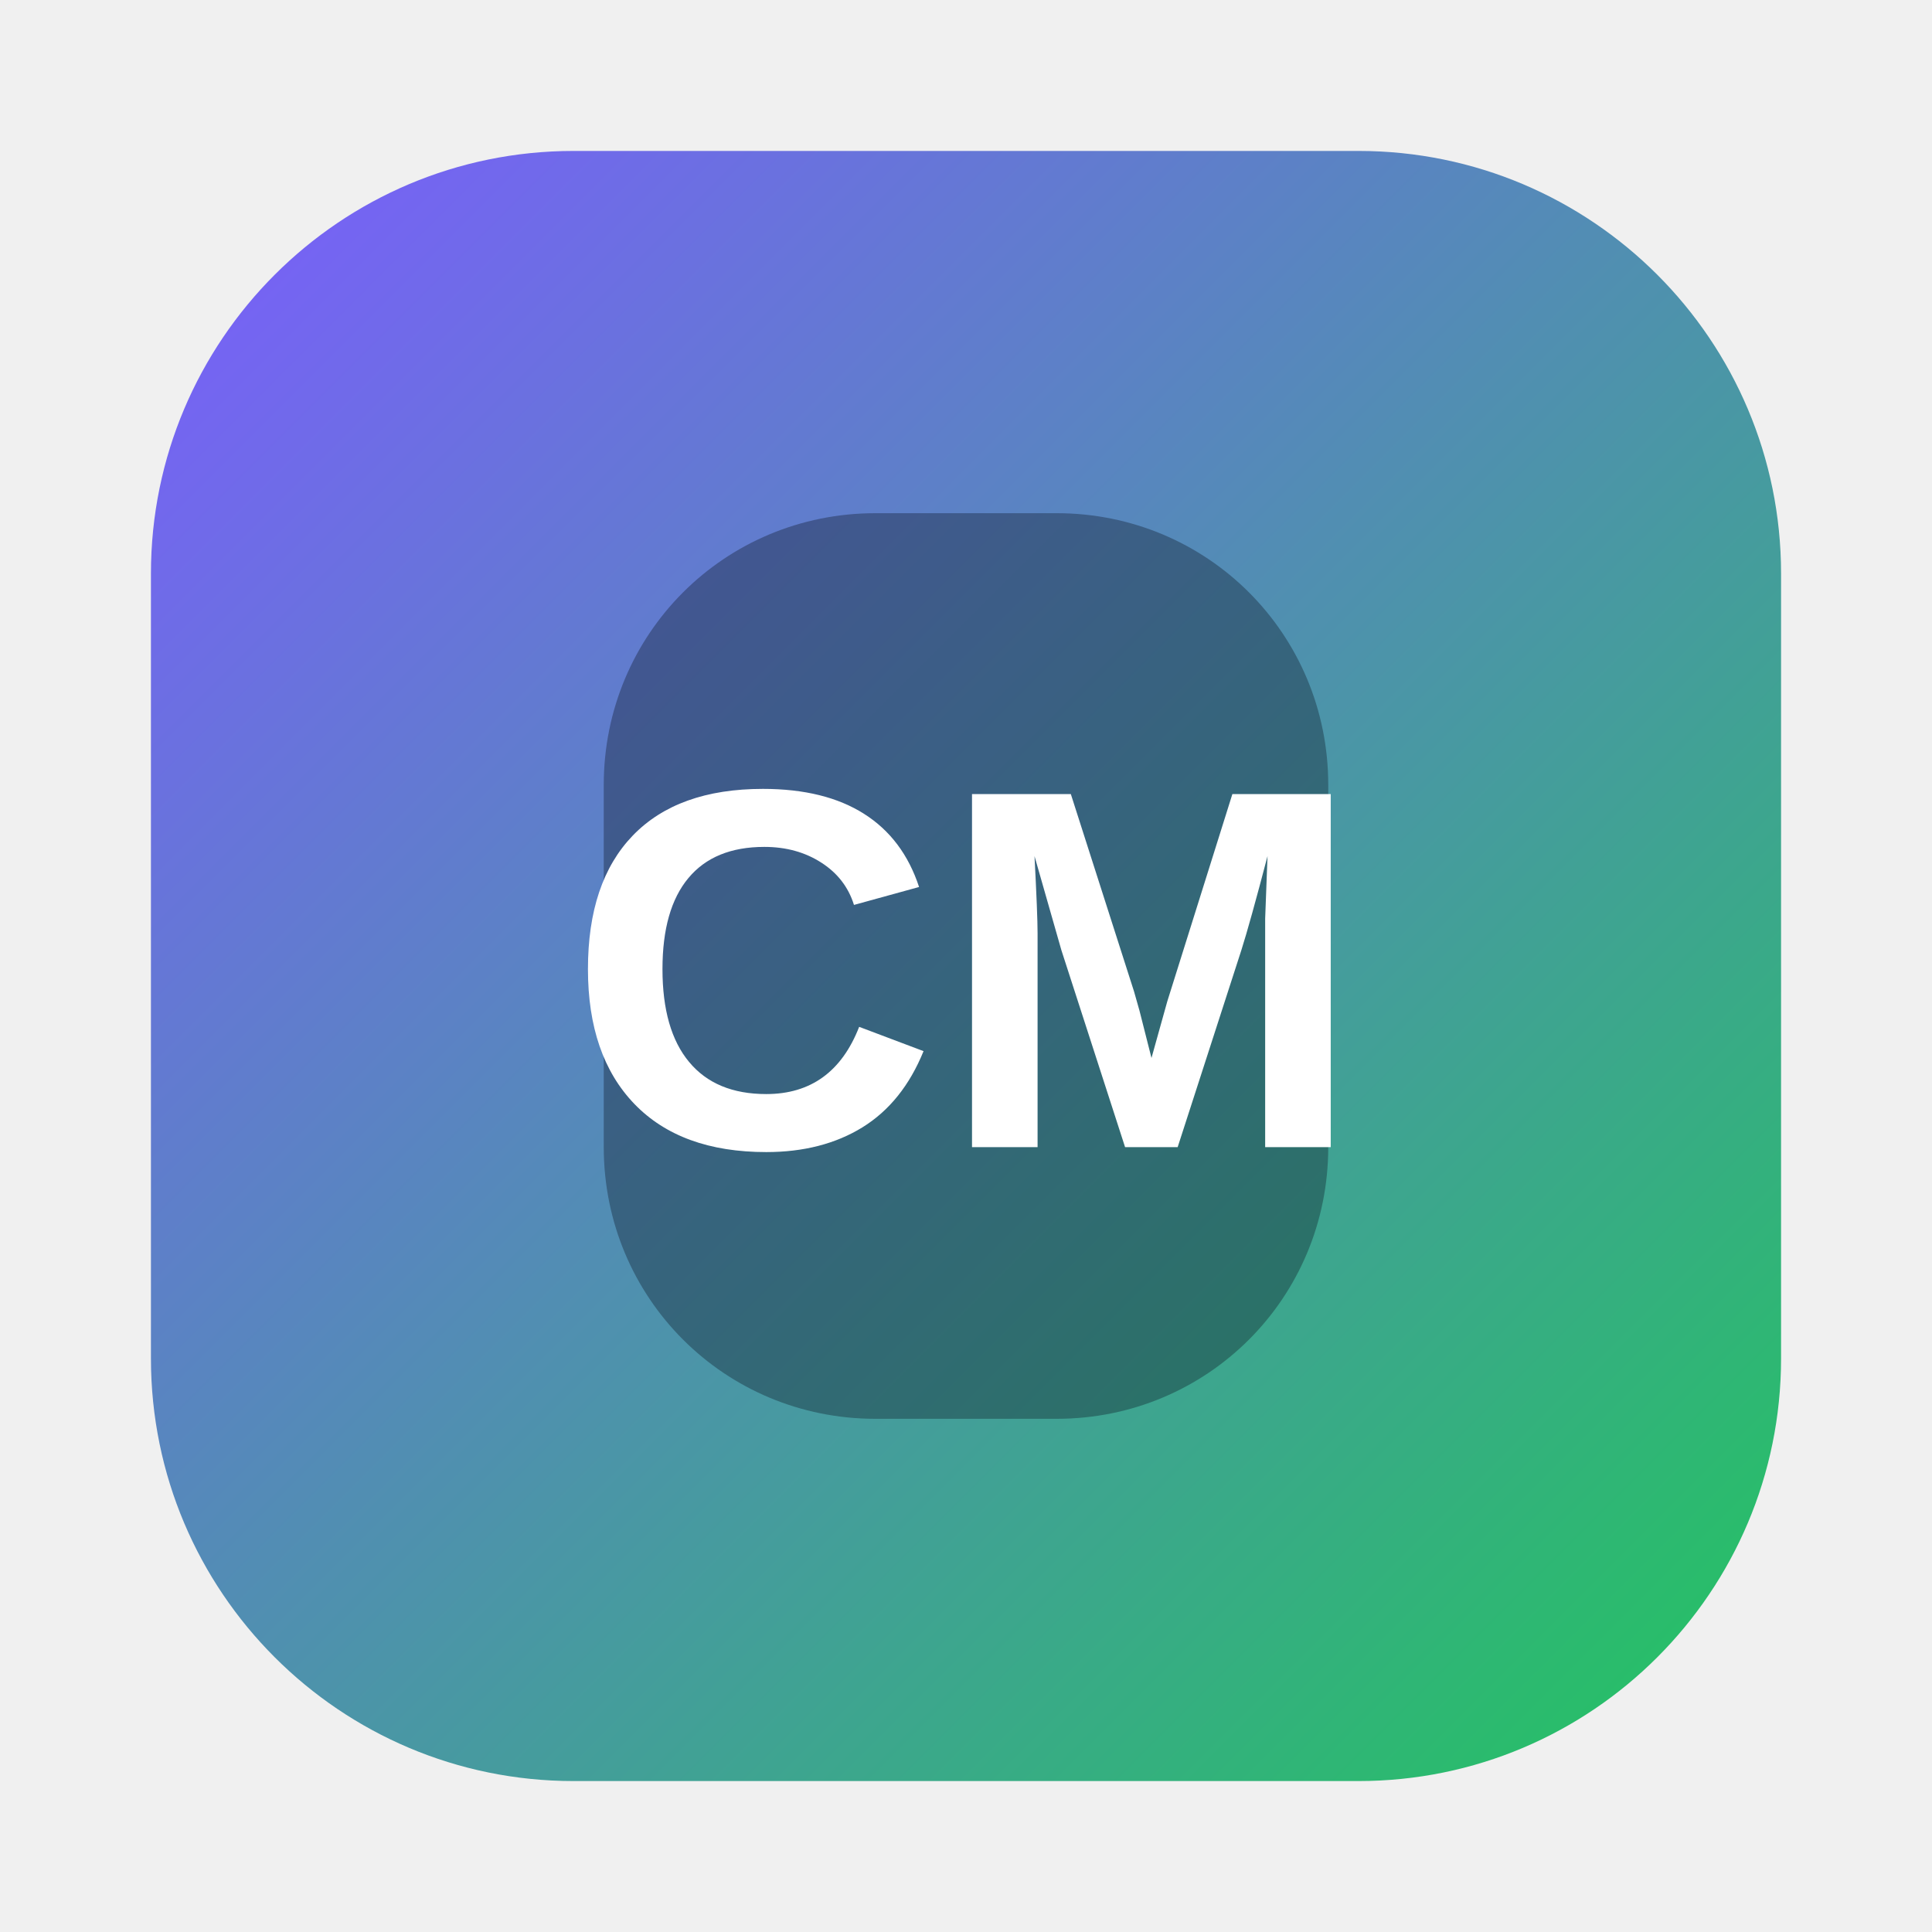
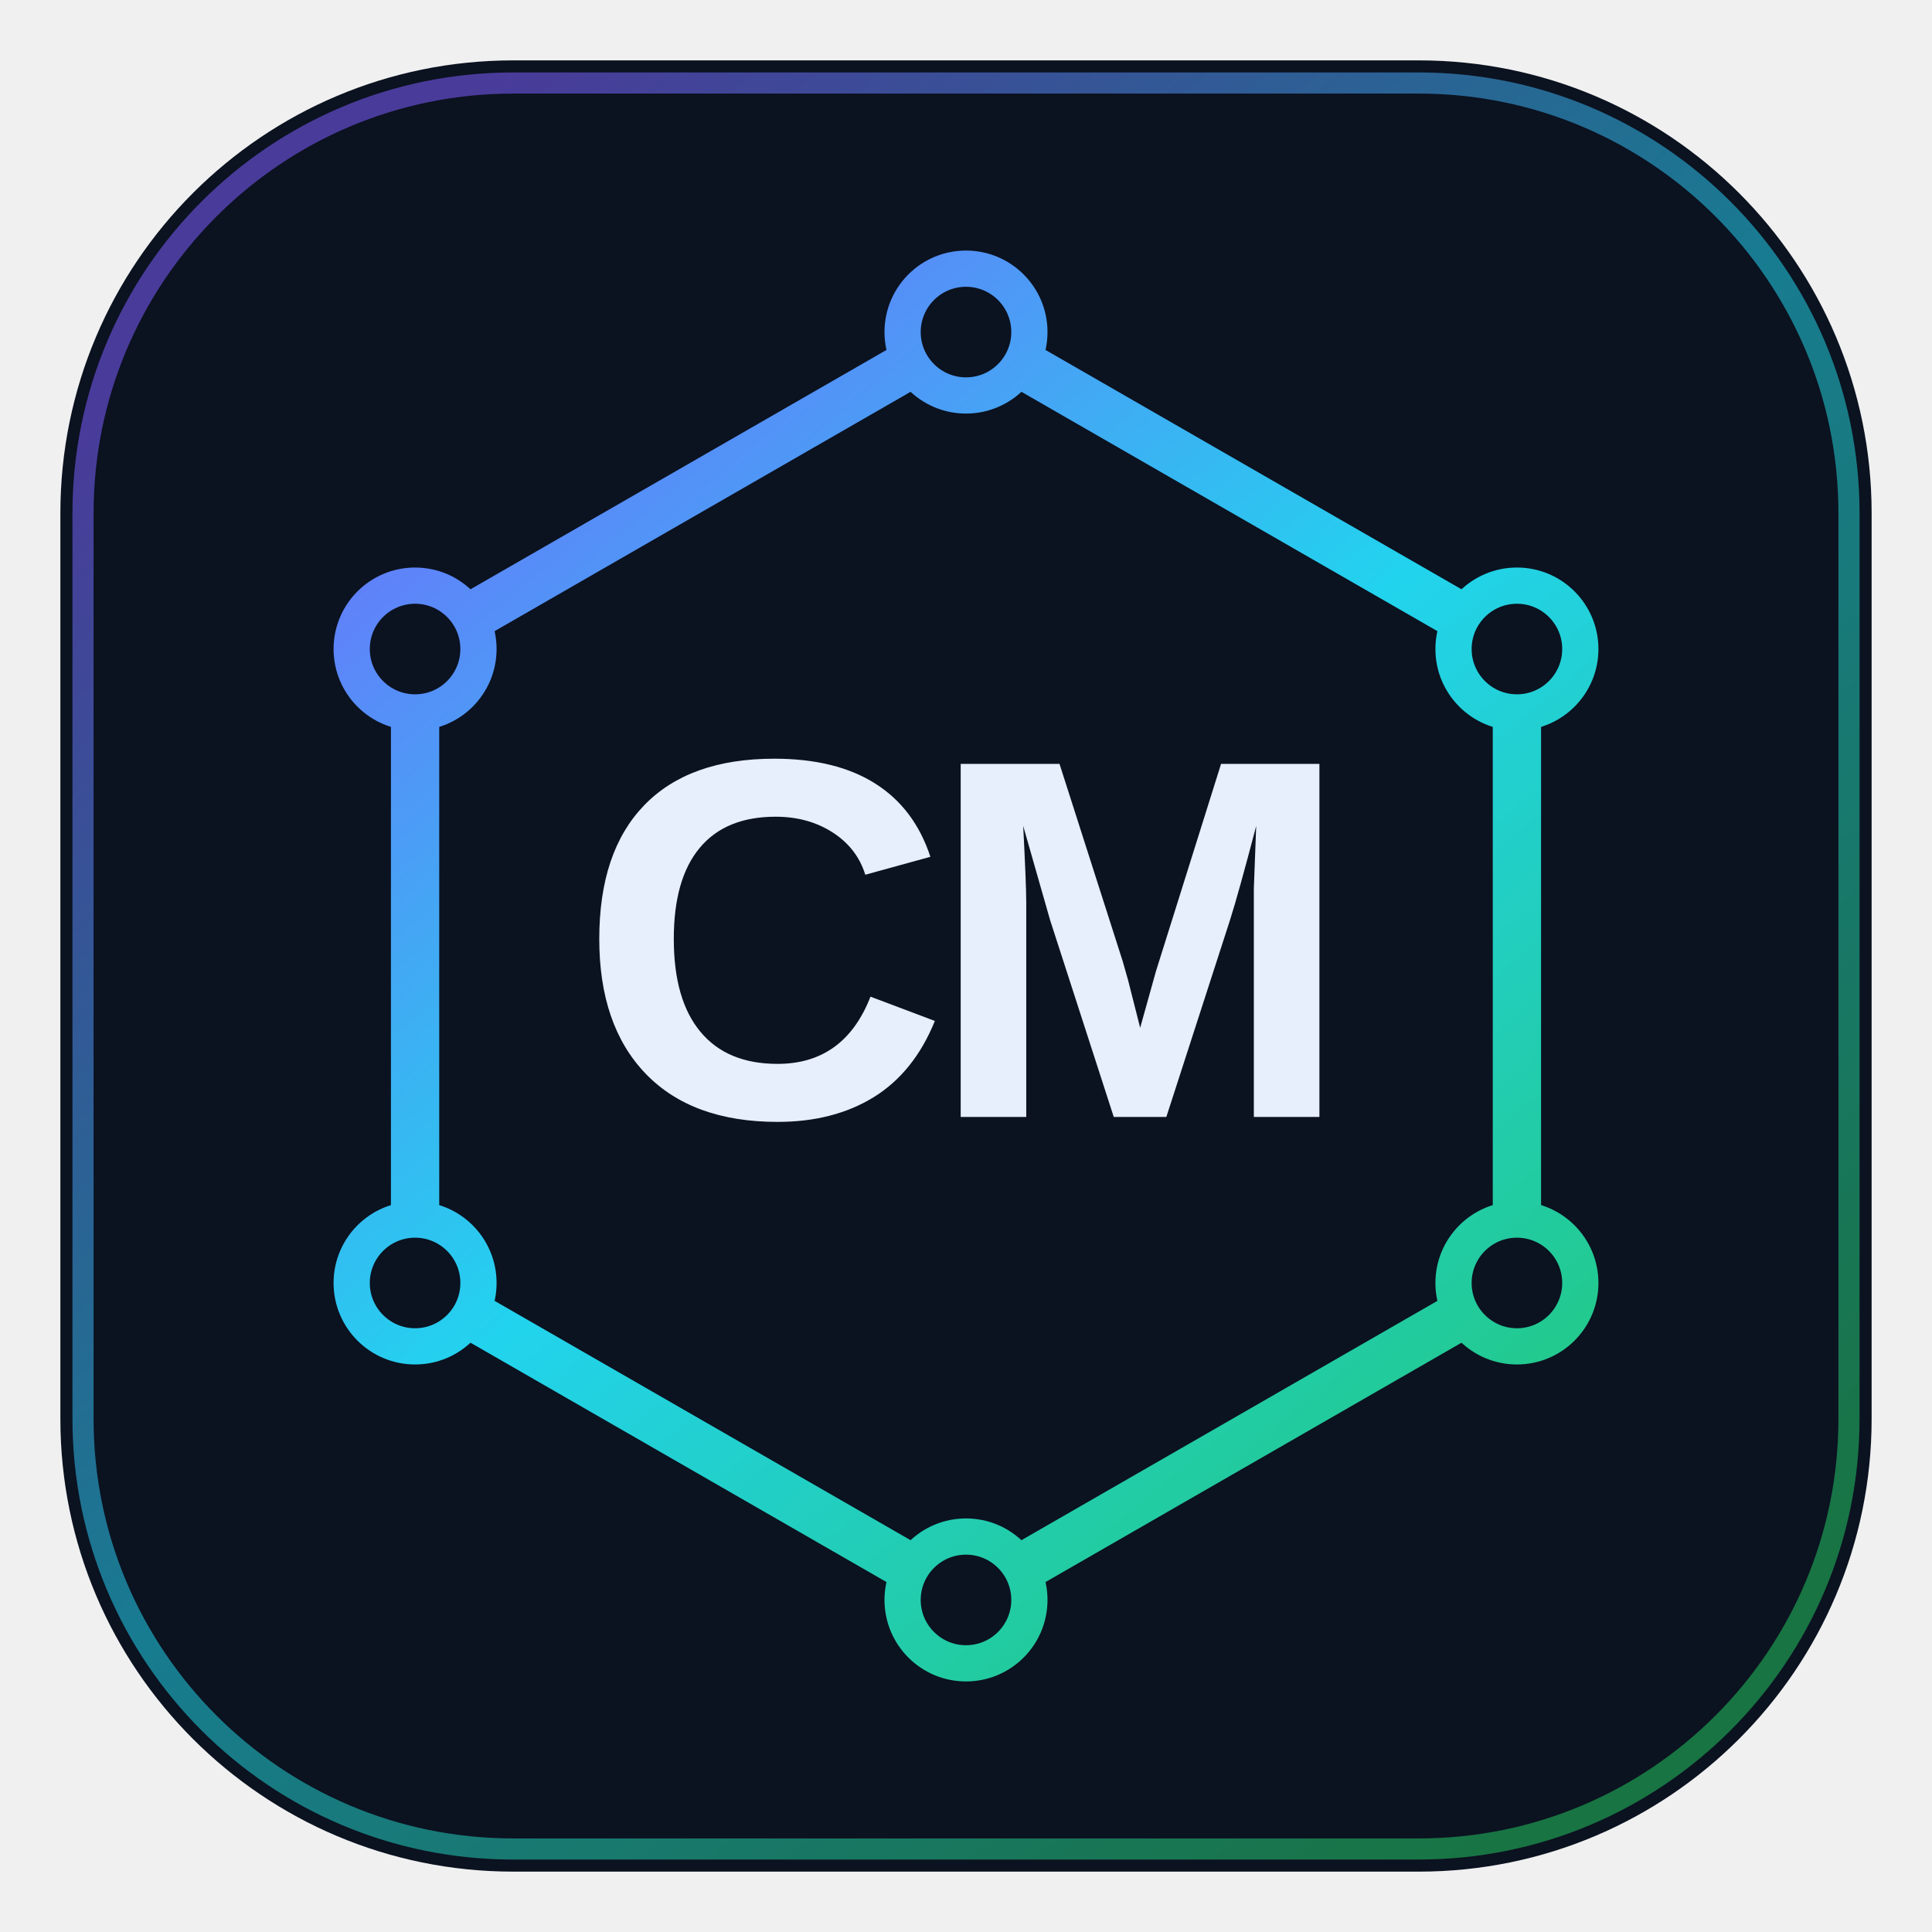
- <svg xmlns="http://www.w3.org/2000/svg" width="128" height="128" viewBox="0 0 128 128">
+ <svg xmlns="http://www.w3.org/2000/svg" width="128" height="128" viewBox="0 0 128 128" role="img" aria-label="cy-mun">
  <defs>
-     <linearGradient id="g" x1="0" x2="1" y1="0" y2="1">
+     <linearGradient id="cmHex" x1="22" y1="14" x2="108" y2="116" gradientUnits="userSpaceOnUse">
      <stop offset="0" stop-color="#7c5cff" />
+       <stop offset=".48" stop-color="#22d3ee" />
      <stop offset="1" stop-color="#22c55e" />
    </linearGradient>
  </defs>
-   <rect x="10" y="10" width="108" height="108" rx="28" fill="url(#g)" />
-   <path d="M40 52c0-10 8-18 18-18h12c10 0 18 8 18 18v24c0 10-8 18-18 18H58c-10 0-18-8-18-18V52Z" fill="rgba(11,18,32,0.35)" />
-   <text x="64" y="76" text-anchor="middle" font-size="34" font-family="Arial" font-weight="700" fill="white">CM</text>
+   <rect x="4" y="4" width="120" height="120" rx="30" fill="#0b1220" />
+   <rect x="5.5" y="5.5" width="117" height="117" rx="28.5" fill="none" stroke="url(#cmHex)" stroke-width="1.4" opacity=".55" />
+   <polygon points="64,22 100.5,43 100.5,85 64,106 27.5,85 27.5,43" fill="none" stroke="url(#cmHex)" stroke-width="3.2" stroke-linejoin="round" />
+   <g fill="#0b1220" stroke="url(#cmHex)" stroke-width="2.4">
+     <circle cx="64" cy="22" r="4.2" />
+     <circle cx="100.5" cy="43" r="4.2" />
+     <circle cx="100.5" cy="85" r="4.2" />
+     <circle cx="64" cy="106" r="4.2" />
+     <circle cx="27.5" cy="85" r="4.2" />
+     <circle cx="27.5" cy="43" r="4.2" />
+   </g>
+   <text x="64" y="74" text-anchor="middle" fill="#e7eefc" font-family="ui-sans-serif, system-ui, Segoe UI, Arial, sans-serif" font-size="34" font-weight="800" letter-spacing="-1.5">CM</text>
</svg>
